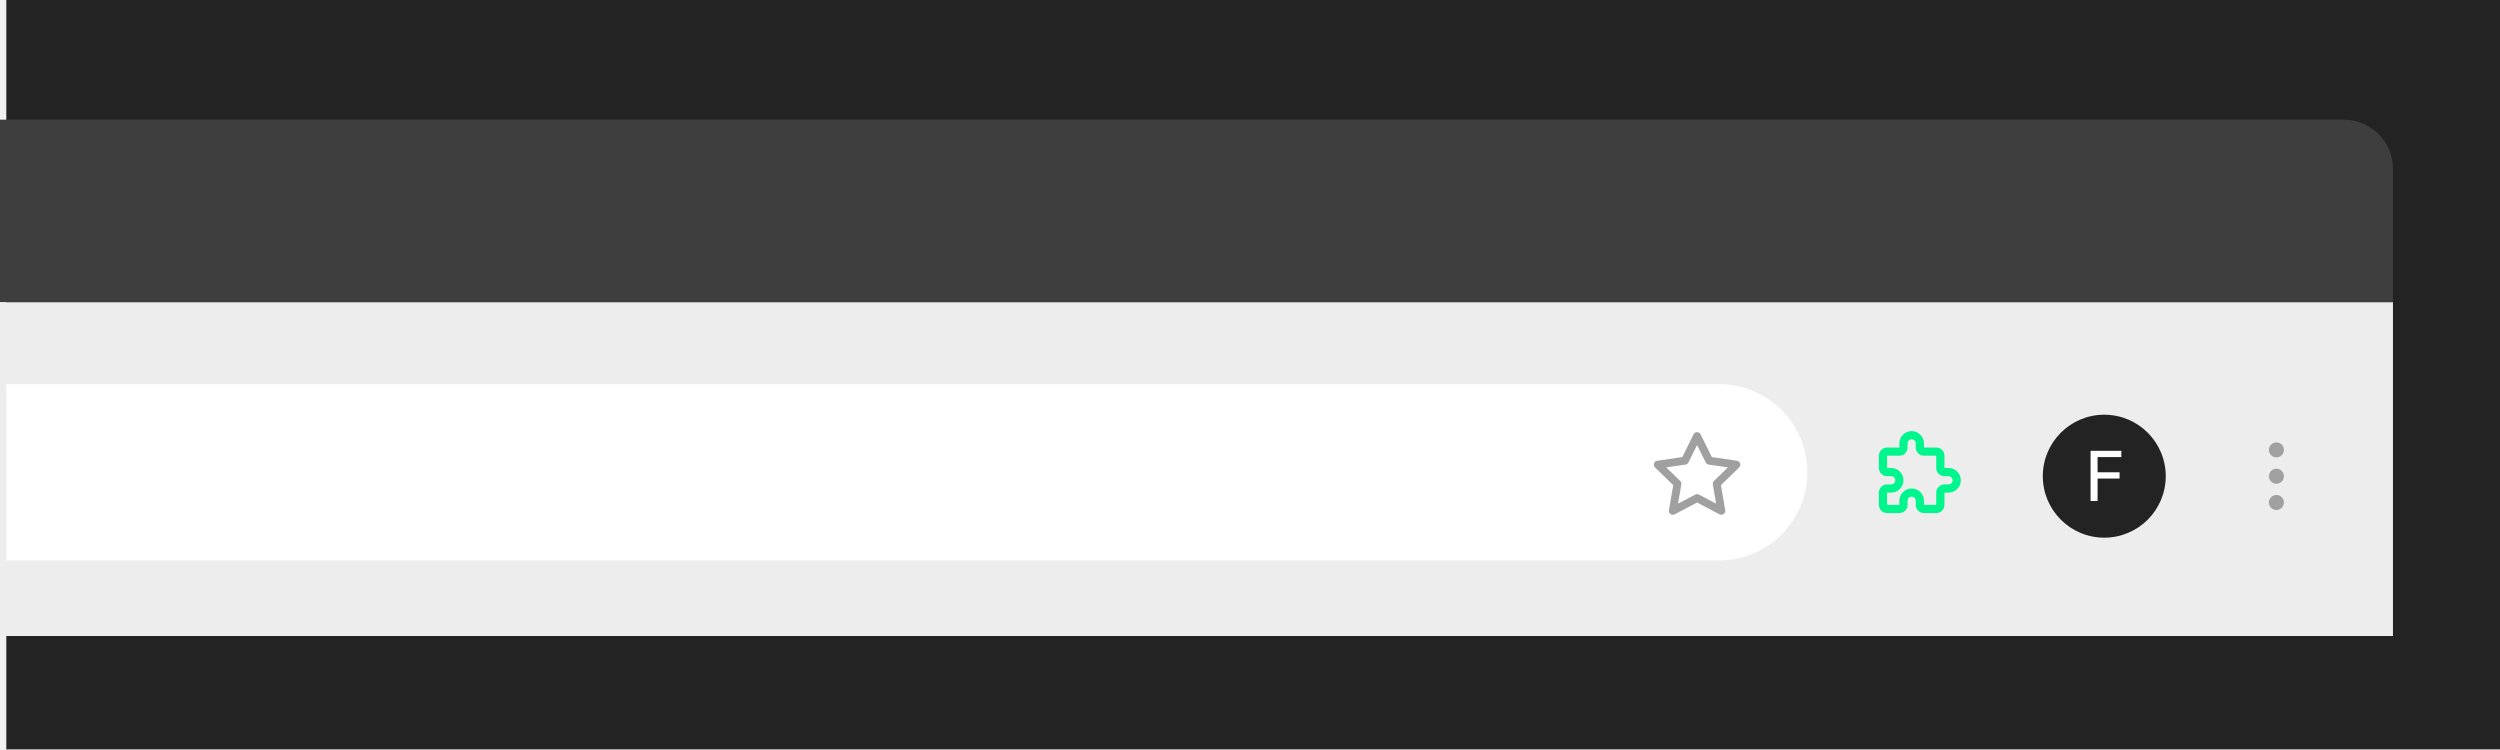
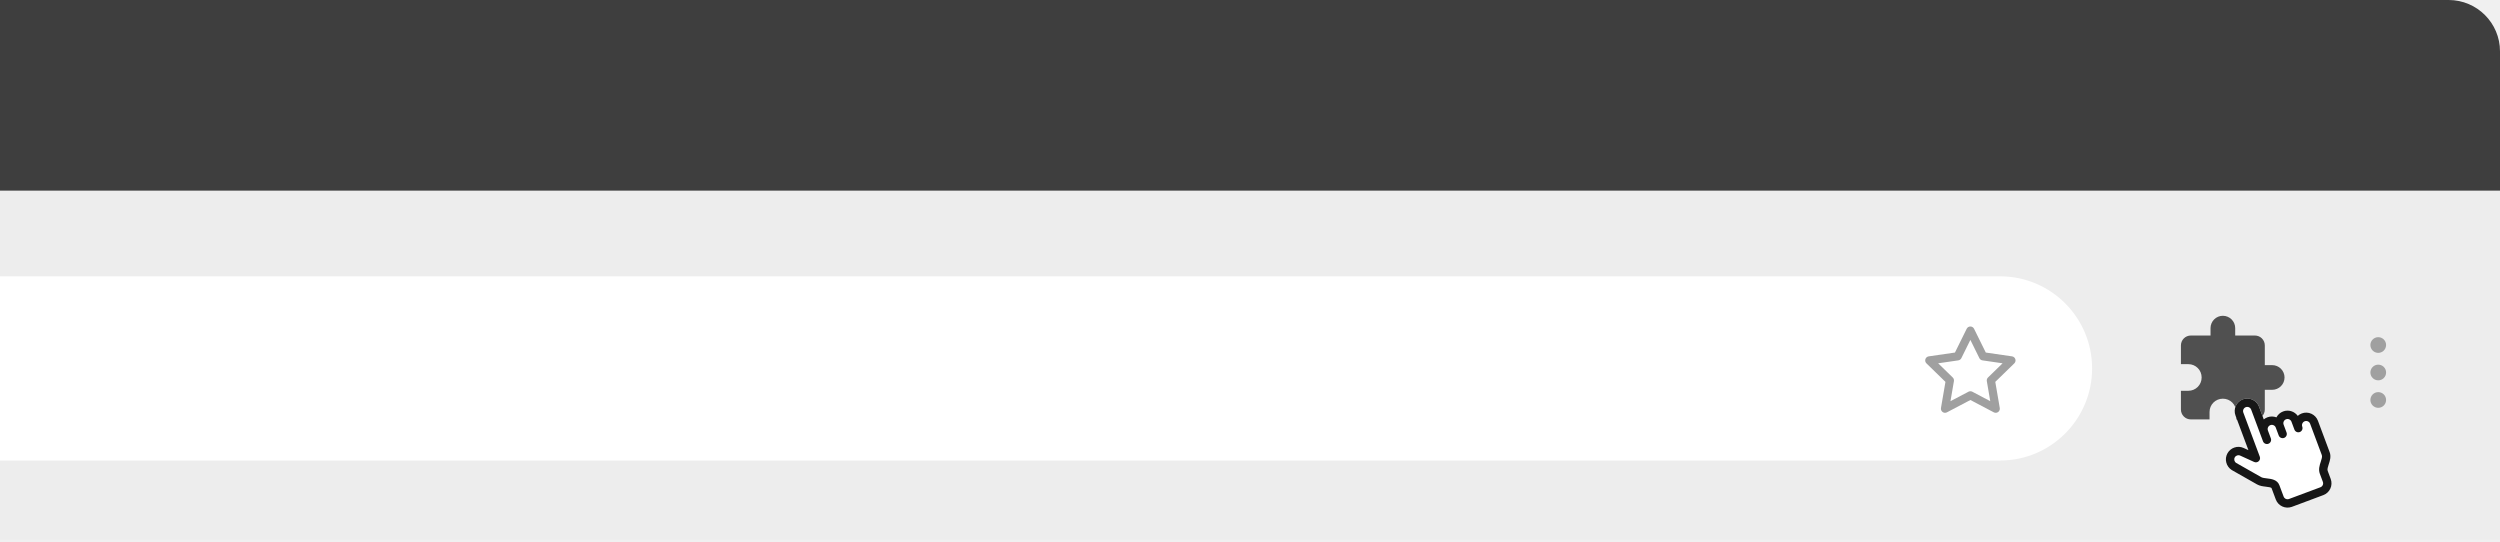
- <svg xmlns="http://www.w3.org/2000/svg" width="397" height="119" viewBox="0 0 397 119" fill="none">
-   <rect x="1" width="396" height="119" fill="#232323" />
-   <path d="M0 19H372.19C376.504 19 380 22.496 380 26.809V48H0V19Z" fill="#3E3E3E" />
-   <rect y="48" width="380" height="53" fill="#EDEDED" />
-   <path d="M1 61H273C280.732 61 287 67.268 287 75C287 82.732 280.732 89 273 89H1V61Z" fill="white" />
-   <path fill-rule="evenodd" clip-rule="evenodd" d="M269.496 68.626C269.734 68.626 269.951 68.761 270.056 68.975L271.839 72.588L275.827 73.166C276.062 73.2 276.258 73.365 276.331 73.591C276.405 73.818 276.343 74.066 276.173 74.232L273.284 77.045L273.965 81.016C274.005 81.251 273.909 81.488 273.716 81.628C273.523 81.767 273.268 81.786 273.057 81.675L269.5 79.8L265.933 81.675C265.723 81.786 265.468 81.767 265.275 81.627C265.083 81.488 264.986 81.251 265.027 81.016L265.708 77.045L262.818 74.232C262.648 74.066 262.586 73.818 262.66 73.591C262.733 73.365 262.929 73.2 263.165 73.166L267.152 72.588L268.935 68.975C269.04 68.761 269.258 68.626 269.496 68.626ZM269.496 70.663L268.127 73.436C268.036 73.621 267.86 73.748 267.657 73.778L264.599 74.221L266.815 76.378C266.963 76.522 267.03 76.729 266.995 76.932L266.473 79.979L269.209 78.541C269.391 78.445 269.609 78.445 269.791 78.541L272.518 79.978L271.996 76.932C271.961 76.729 272.028 76.522 272.176 76.378L274.392 74.221L271.335 73.778C271.131 73.748 270.955 73.621 270.864 73.436L269.496 70.663Z" fill="#A0A0A0" />
-   <path fill-rule="evenodd" clip-rule="evenodd" d="M303.572 69.762C303.399 69.762 303.233 69.83 303.111 69.953C302.989 70.075 302.921 70.24 302.921 70.413V71.064C302.921 71.409 302.784 71.74 302.54 71.984C302.295 72.228 301.964 72.365 301.619 72.365H299.667V74.317H300.318C300.835 74.317 301.332 74.523 301.698 74.889C302.064 75.255 302.27 75.752 302.27 76.27C302.27 76.788 302.064 77.284 301.698 77.65C301.332 78.016 300.835 78.222 300.318 78.222H299.667V80.175H301.619V79.524C301.619 79.006 301.825 78.509 302.191 78.143C302.557 77.777 303.054 77.571 303.572 77.571C304.089 77.571 304.586 77.777 304.952 78.143C305.318 78.509 305.524 79.006 305.524 79.524V80.175H307.476V78.222C307.476 77.877 307.613 77.546 307.858 77.302C308.102 77.058 308.433 76.921 308.778 76.921H309.429C309.601 76.921 309.767 76.852 309.889 76.73C310.011 76.608 310.08 76.442 310.08 76.27C310.08 76.097 310.011 75.932 309.889 75.81C309.767 75.688 309.601 75.619 309.429 75.619H308.778C308.433 75.619 308.102 75.482 307.858 75.238C307.613 74.994 307.476 74.663 307.476 74.317V72.365H305.524C305.179 72.365 304.848 72.228 304.604 71.984C304.36 71.74 304.222 71.409 304.222 71.064V70.413C304.222 70.24 304.154 70.075 304.032 69.953C303.91 69.83 303.744 69.762 303.572 69.762ZM302.191 69.032C302.557 68.666 303.054 68.46 303.572 68.46C304.089 68.46 304.586 68.666 304.952 69.032C305.318 69.398 305.524 69.895 305.524 70.413V71.064H307.476C307.822 71.064 308.153 71.201 308.397 71.445C308.641 71.689 308.778 72.02 308.778 72.365V74.317H309.429C309.947 74.317 310.443 74.523 310.809 74.889C311.175 75.255 311.381 75.752 311.381 76.27C311.381 76.788 311.175 77.284 310.809 77.65C310.443 78.016 309.947 78.222 309.429 78.222H308.778L308.778 80.175C308.778 80.52 308.641 80.851 308.397 81.095C308.153 81.339 307.822 81.476 307.476 81.476H305.524C305.179 81.476 304.848 81.339 304.604 81.095C304.36 80.851 304.222 80.52 304.222 80.175V79.524C304.222 79.351 304.154 79.186 304.032 79.064C303.91 78.942 303.744 78.873 303.572 78.873C303.399 78.873 303.233 78.942 303.111 79.064C302.989 79.186 302.921 79.351 302.921 79.524V80.175C302.921 80.52 302.784 80.851 302.54 81.095C302.295 81.339 301.964 81.476 301.619 81.476H299.667C299.322 81.476 298.991 81.339 298.746 81.095C298.502 80.851 298.365 80.52 298.365 80.175V78.222C298.365 77.877 298.502 77.546 298.746 77.302C298.991 77.058 299.322 76.921 299.667 76.921H300.318C300.49 76.921 300.656 76.852 300.778 76.73C300.9 76.608 300.968 76.442 300.968 76.27C300.968 76.097 300.9 75.932 300.778 75.81C300.656 75.688 300.49 75.619 300.318 75.619H299.667C299.322 75.619 298.991 75.482 298.746 75.238C298.502 74.994 298.365 74.663 298.365 74.317V72.365C298.365 72.02 298.502 71.689 298.746 71.445C298.991 71.201 299.322 71.064 299.667 71.064H301.619V70.413C301.619 69.895 301.825 69.398 302.191 69.032Z" fill="#00F58C" />
-   <circle cx="334.159" cy="75.619" r="9.762" fill="#232323" />
-   <path d="M331.982 79.555V71.59H336.867V72.585H333.095V74.999H336.586V75.994H333.095V79.555H331.982Z" fill="white" />
-   <path fill-rule="evenodd" clip-rule="evenodd" d="M360.649 74.775C360.873 74.552 361.176 74.426 361.492 74.426C361.809 74.426 362.112 74.552 362.336 74.775C362.56 74.999 362.686 75.303 362.686 75.619C362.686 75.936 362.56 76.239 362.336 76.463C362.112 76.686 361.809 76.812 361.492 76.812C361.176 76.812 360.873 76.686 360.649 76.463C360.425 76.239 360.299 75.936 360.299 75.619C360.299 75.303 360.425 74.999 360.649 74.775Z" fill="#A0A0A0" />
-   <path fill-rule="evenodd" clip-rule="evenodd" d="M360.649 78.951C360.873 78.728 361.176 78.602 361.492 78.602C361.809 78.602 362.112 78.728 362.336 78.951C362.56 79.175 362.686 79.479 362.686 79.795C362.686 80.111 362.56 80.415 362.336 80.639C362.112 80.862 361.809 80.988 361.492 80.988C361.176 80.988 360.873 80.862 360.649 80.639C360.425 80.415 360.299 80.111 360.299 79.795C360.299 79.479 360.425 79.175 360.649 78.951Z" fill="#A0A0A0" />
-   <path fill-rule="evenodd" clip-rule="evenodd" d="M360.649 70.6C360.873 70.376 361.176 70.25 361.492 70.25C361.809 70.25 362.112 70.376 362.336 70.6C362.56 70.823 362.686 71.127 362.686 71.443C362.686 71.76 362.56 72.063 362.336 72.287C362.112 72.51 361.809 72.636 361.492 72.636C361.176 72.636 360.873 72.51 360.649 72.287C360.425 72.063 360.299 71.76 360.299 71.443C360.299 71.127 360.425 70.823 360.649 70.6Z" fill="#A0A0A0" />
+ <svg xmlns="http://www.w3.org/2000/svg" width="397" height="86" viewBox="0 0 397 86" fill="none">
+   <path d="M0 0H388.841C393.347 0 397 3.653 397 8.159V30.297H0V0Z" fill="#3E3E3E" />
+   <rect y="30.297" width="397" height="55.371" fill="#EDEDED" />
+   <path d="M0 43.879L317.6 43.879C325.678 43.879 332.226 50.427 332.226 58.505V58.505C332.226 66.583 325.678 73.132 317.6 73.132H0V43.879Z" fill="white" />
+   <g clip-path="url(#clip0_1463_17247)">
+     <path fill-rule="evenodd" clip-rule="evenodd" d="M312.895 51.846C313.143 51.846 313.37 51.987 313.48 52.21L315.343 55.985L319.509 56.589C319.755 56.625 319.959 56.797 320.036 57.034C320.113 57.27 320.049 57.53 319.871 57.703L316.852 60.642L317.564 64.791C317.606 65.036 317.505 65.283 317.304 65.429C317.102 65.576 316.836 65.595 316.616 65.479L312.899 63.52L309.173 65.479C308.953 65.595 308.686 65.575 308.485 65.429C308.284 65.283 308.184 65.036 308.226 64.791L308.937 60.642L305.919 57.703C305.741 57.53 305.676 57.27 305.753 57.034C305.83 56.797 306.034 56.625 306.281 56.589L310.446 55.985L312.309 52.21C312.419 51.987 312.646 51.846 312.895 51.846ZM312.895 53.975L311.465 56.871C311.37 57.064 311.186 57.198 310.973 57.228L307.779 57.691L310.094 59.945C310.249 60.095 310.319 60.312 310.283 60.524L309.736 63.707L312.595 62.204C312.786 62.104 313.013 62.104 313.204 62.205L316.053 63.706L315.507 60.524C315.47 60.312 315.541 60.095 315.695 59.945L318.01 57.691L314.816 57.228C314.603 57.198 314.419 57.064 314.324 56.871L312.895 53.975Z" fill="#A0A0A0" />
+   </g>
+   <path fill-rule="evenodd" clip-rule="evenodd" d="M376.784 58.271C377.017 58.037 377.334 57.906 377.665 57.906C377.996 57.906 378.313 58.037 378.546 58.271C378.78 58.504 378.911 58.821 378.911 59.152C378.911 59.483 378.78 59.8 378.546 60.033C378.313 60.267 377.996 60.398 377.665 60.398C377.334 60.398 377.017 60.267 376.784 60.033C376.55 59.8 376.418 59.483 376.418 59.152C376.418 58.821 376.55 58.504 376.784 58.271Z" fill="#A0A0A0" />
+   <path fill-rule="evenodd" clip-rule="evenodd" d="M376.784 62.633C377.017 62.4 377.334 62.268 377.665 62.268C377.996 62.268 378.313 62.4 378.546 62.633C378.78 62.867 378.911 63.184 378.911 63.515C378.911 63.845 378.78 64.162 378.546 64.396C378.313 64.63 377.996 64.761 377.665 64.761C377.334 64.761 377.017 64.63 376.784 64.396C376.55 64.162 376.418 63.845 376.418 63.515C376.418 63.184 376.55 62.867 376.784 62.633Z" fill="#A0A0A0" />
+   <path fill-rule="evenodd" clip-rule="evenodd" d="M376.784 53.908C377.017 53.674 377.334 53.543 377.665 53.543C377.996 53.543 378.313 53.674 378.546 53.908C378.78 54.142 378.911 54.459 378.911 54.789C378.911 55.12 378.78 55.437 378.546 55.671C378.313 55.904 377.996 56.036 377.665 56.036C377.334 56.036 377.017 55.904 376.784 55.671C376.55 55.437 376.418 55.12 376.418 54.789C376.418 54.459 376.55 54.142 376.784 53.908Z" fill="#A0A0A0" />
+   <path d="M360.826 57.983H359.651V54.849C359.651 54.433 359.486 54.035 359.192 53.741C358.898 53.447 358.499 53.282 358.084 53.282H354.95V52.106C354.95 51.587 354.743 51.089 354.376 50.721C354.009 50.354 353.51 50.147 352.991 50.147C352.471 50.147 351.973 50.354 351.606 50.721C351.238 51.089 351.032 51.587 351.032 52.106V53.282H347.898C347.482 53.282 347.083 53.447 346.79 53.741C346.496 54.035 346.331 54.433 346.331 54.849V57.826H347.506C348.681 57.826 349.621 58.766 349.621 59.942C349.621 61.117 348.681 62.057 347.506 62.057H346.331V65.035C346.331 65.451 346.496 65.849 346.79 66.143C347.083 66.437 347.482 66.602 347.898 66.602H350.875V65.427C350.875 64.251 351.815 63.311 352.991 63.311C354.166 63.311 355.106 64.251 355.106 65.427V66.602H358.084C358.499 66.602 358.898 66.437 359.192 66.143C359.486 65.849 359.651 65.451 359.651 65.035V61.901H360.826C361.346 61.901 361.844 61.694 362.211 61.327C362.579 60.96 362.785 60.461 362.785 59.942C362.785 59.422 362.579 58.924 362.211 58.557C361.844 58.189 361.346 57.983 360.826 57.983Z" fill="#505050" />
+   <path d="M365.524 65.648C365.281 65.739 365.066 65.872 364.884 66.037C364.371 65.324 363.426 65.01 362.565 65.332C362.086 65.51 361.716 65.854 361.496 66.275C361.054 66.101 360.55 66.084 360.071 66.263C359.852 66.344 359.657 66.46 359.487 66.602L358.734 64.583C358.349 63.552 357.197 63.026 356.165 63.411C355.134 63.796 354.608 64.948 354.993 65.979L357.046 71.481C356.633 71.293 356.294 71.138 356.294 71.138C355.344 70.704 354.21 71.083 353.713 71.997C353.212 72.912 353.508 74.071 354.388 74.635C354.398 74.641 354.408 74.647 354.418 74.653L358.428 76.93C358.863 77.177 359.381 77.238 359.838 77.291C360.17 77.33 360.672 77.389 360.724 77.526L361.391 79.314C361.775 80.345 362.928 80.871 363.959 80.486L368.947 78.624C369.978 78.239 370.504 77.087 370.119 76.056L369.638 74.767C369.546 74.521 369.672 74.135 369.805 73.727C369.995 73.147 370.209 72.491 369.954 71.808L368.093 66.82C367.708 65.789 366.556 65.263 365.524 65.648Z" fill="white" />
+   <path d="M365.524 65.648C365.281 65.739 365.066 65.872 364.884 66.037C364.371 65.324 363.426 65.01 362.565 65.332C362.086 65.51 361.716 65.854 361.496 66.275C361.054 66.101 360.55 66.084 360.071 66.263C359.852 66.344 359.657 66.46 359.487 66.602L358.734 64.583C358.349 63.552 357.197 63.026 356.165 63.411C355.134 63.796 354.608 64.948 354.993 65.979L357.046 71.481C356.633 71.293 356.294 71.138 356.294 71.138C355.344 70.704 354.21 71.083 353.713 71.997C353.212 72.912 353.508 74.071 354.388 74.635C354.398 74.641 354.408 74.647 354.418 74.653L358.428 76.93C358.863 77.177 359.381 77.238 359.838 77.291C360.17 77.33 360.672 77.389 360.724 77.526L361.391 79.314C361.775 80.345 362.928 80.871 363.959 80.486L368.947 78.624C369.978 78.239 370.504 77.087 370.119 76.056L369.638 74.767C369.546 74.521 369.672 74.135 369.805 73.727C369.995 73.147 370.209 72.491 369.954 71.808L368.093 66.82C367.708 65.789 366.556 65.263 365.524 65.648ZM368.54 73.314C368.351 73.893 368.136 74.55 368.391 75.233L368.872 76.521C369.001 76.865 368.825 77.249 368.482 77.377L363.494 79.239C363.15 79.367 362.766 79.192 362.637 78.848L361.97 77.061C361.635 76.162 360.686 76.051 359.992 75.969C359.645 75.929 359.286 75.887 359.085 75.773L355.094 73.506C354.81 73.315 354.716 72.936 354.881 72.635C355.047 72.33 355.425 72.204 355.741 72.349C355.741 72.349 357.816 73.296 357.956 73.359C358.493 73.604 359.062 73.076 358.855 72.521L356.24 65.514C356.112 65.17 356.287 64.786 356.631 64.658C356.974 64.529 357.358 64.705 357.487 65.049L359.364 70.078C359.493 70.422 359.876 70.597 360.22 70.469C360.565 70.34 360.739 69.957 360.611 69.613L360.146 68.366C360.017 68.022 360.193 67.638 360.536 67.509C360.88 67.381 361.264 67.556 361.392 67.9L361.858 69.147C361.986 69.492 362.37 69.666 362.714 69.538C363.058 69.409 363.233 69.026 363.105 68.682L362.639 67.435C362.511 67.091 362.686 66.707 363.03 66.579C363.374 66.45 363.758 66.626 363.886 66.969L364.352 68.216C364.48 68.561 364.864 68.736 365.208 68.607C365.552 68.479 365.727 68.095 365.599 67.751C365.47 67.407 365.646 67.023 365.99 66.895C366.333 66.766 366.717 66.942 366.846 67.285L368.707 72.273L368.707 72.273C368.8 72.52 368.674 72.906 368.54 73.314Z" fill="#161616" />
+   <defs>
+     <clipPath id="clip0_1463_17247">
+       <rect width="15.671" height="15.671" fill="white" transform="translate(305.063 51.1921)" />
+     </clipPath>
+   </defs>
</svg>
